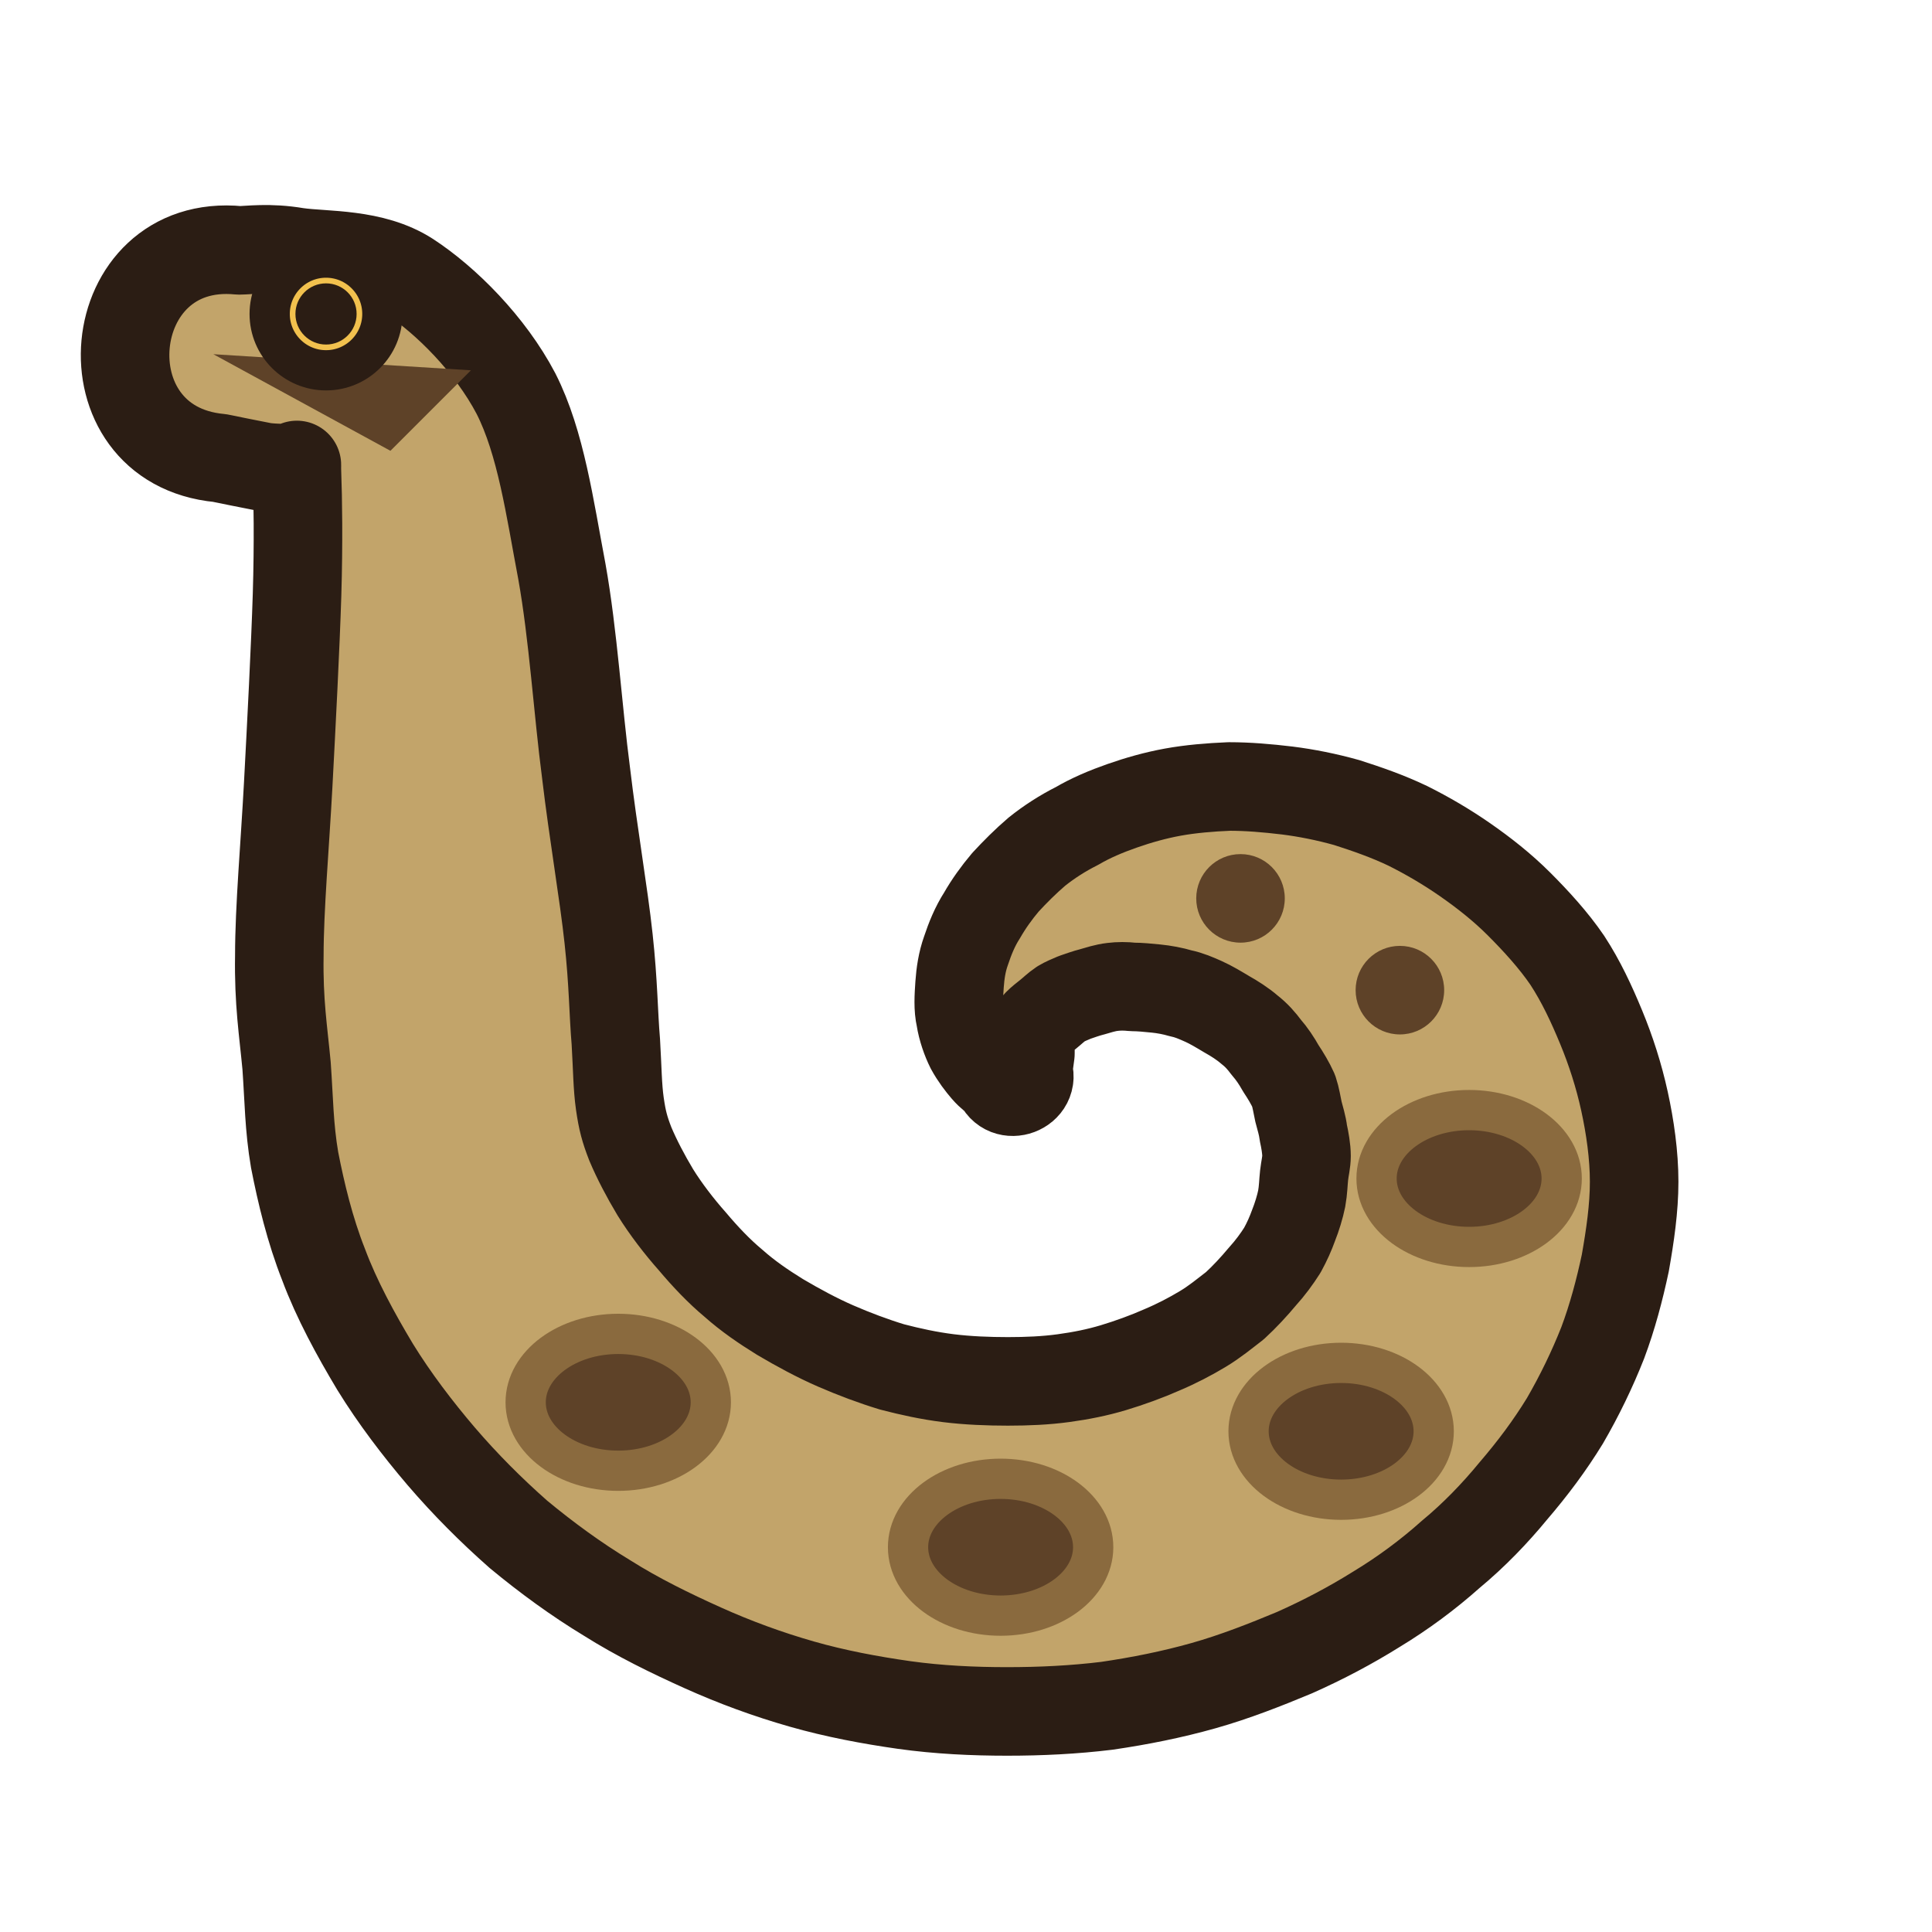
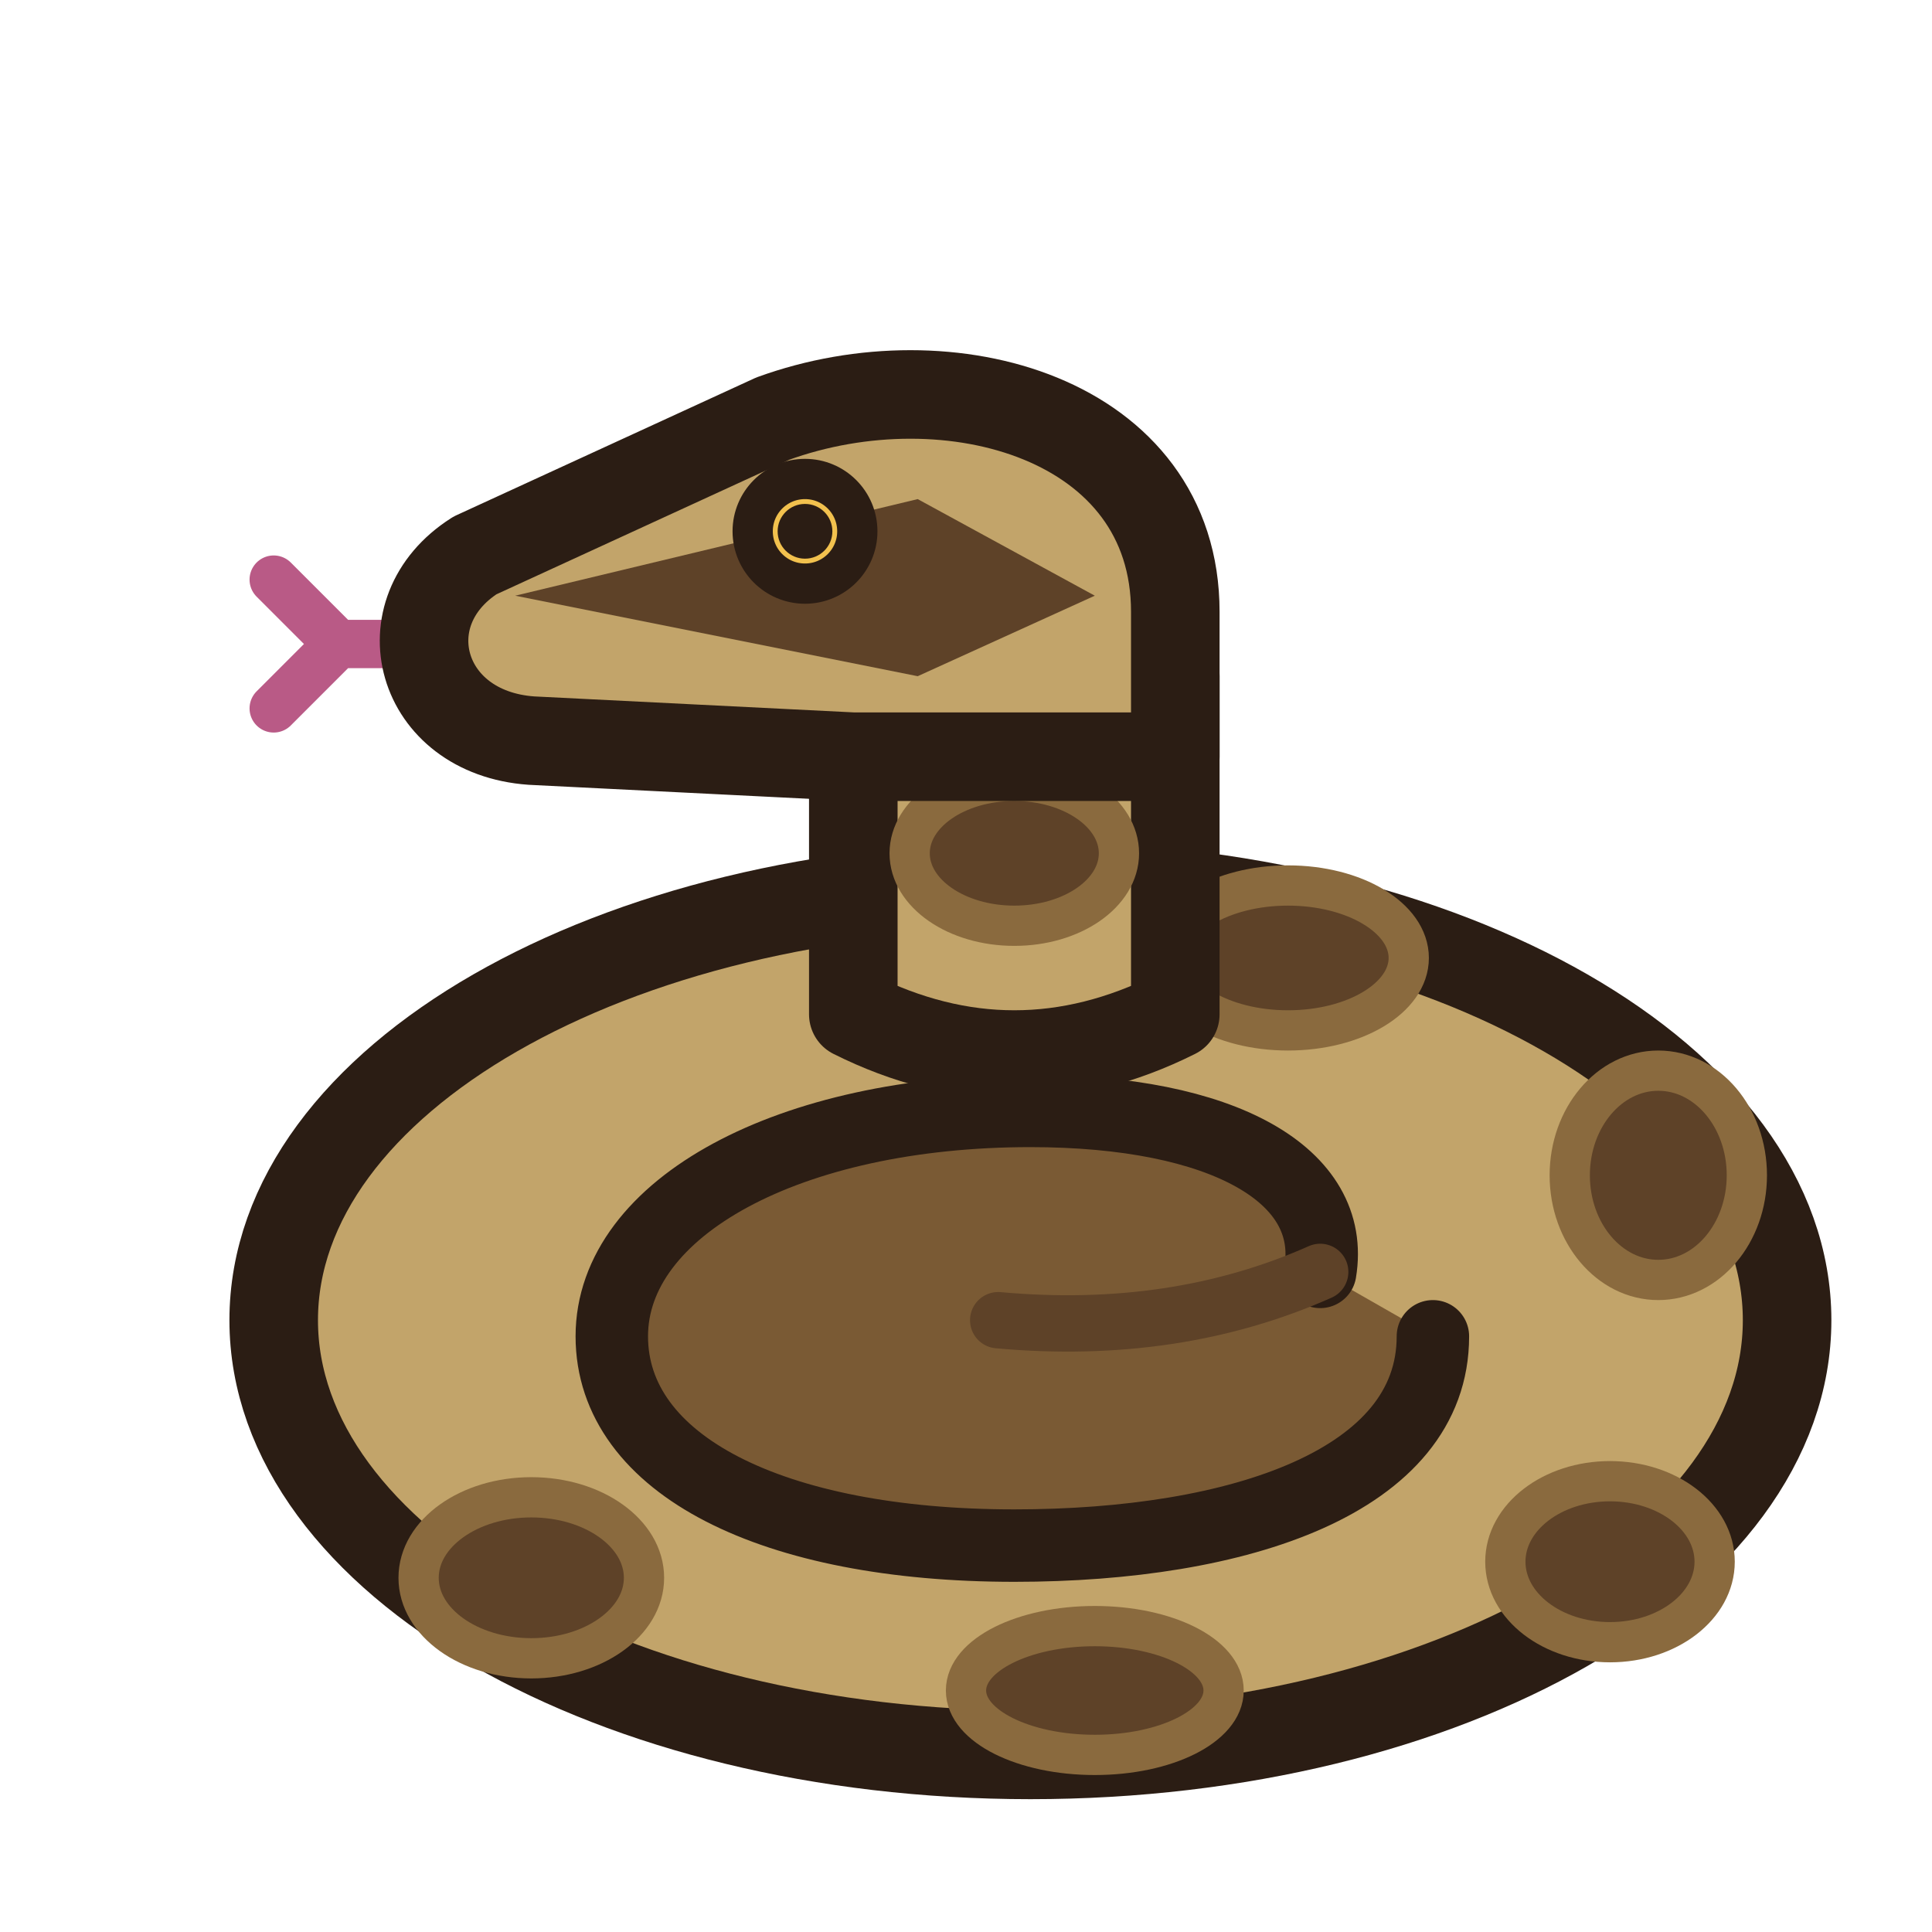
<svg xmlns="http://www.w3.org/2000/svg" width="24" height="24" viewBox="0 0 24 24" fill="none" stroke="currentColor" stroke-width="1.75" stroke-linecap="round" stroke-linejoin="round" class="afroicon afroicon-emoji-python-de-seba afroicon-fill">
-   <g transform="translate(0.25 0) scale(1)">
-     <path d="M12.52 13.29C12.53 13.25 12.54 13.16 12.55 13.09C12.55 13.02 12.55 12.92 12.57 12.86C12.58 12.8 12.61 12.76 12.64 12.71C12.68 12.67 12.72 12.64 12.77 12.6C12.82 12.56 12.87 12.51 12.93 12.47C12.98 12.44 13.03 12.42 13.1 12.39C13.16 12.37 13.24 12.34 13.32 12.32C13.39 12.3 13.48 12.27 13.57 12.26C13.65 12.25 13.73 12.25 13.82 12.26C13.91 12.26 14.01 12.27 14.11 12.28C14.21 12.29 14.32 12.31 14.42 12.34C14.52 12.36 14.61 12.4 14.7 12.44C14.79 12.48 14.89 12.54 14.99 12.6C15.08 12.65 15.19 12.72 15.27 12.79C15.36 12.86 15.42 12.93 15.48 13.01C15.55 13.09 15.61 13.18 15.66 13.27C15.72 13.36 15.78 13.46 15.82 13.55C15.85 13.64 15.86 13.72 15.88 13.81C15.9 13.89 15.93 13.98 15.94 14.07C15.96 14.16 15.98 14.27 15.98 14.36C15.98 14.44 15.96 14.51 15.95 14.6C15.94 14.69 15.94 14.78 15.92 14.89C15.9 14.99 15.86 15.12 15.82 15.22C15.78 15.33 15.74 15.42 15.68 15.53C15.61 15.64 15.53 15.75 15.43 15.86C15.33 15.98 15.21 16.11 15.09 16.22C14.96 16.32 14.84 16.42 14.69 16.51C14.54 16.6 14.37 16.69 14.18 16.77C14 16.85 13.78 16.93 13.58 16.99C13.38 17.05 13.18 17.09 12.96 17.12C12.74 17.15 12.51 17.16 12.27 17.16C12.03 17.16 11.77 17.15 11.53 17.12C11.29 17.09 11.06 17.04 10.83 16.98C10.6 16.91 10.36 16.82 10.13 16.72C9.9 16.62 9.66 16.49 9.44 16.36C9.23 16.23 9.04 16.1 8.86 15.94C8.68 15.79 8.51 15.61 8.35 15.42C8.19 15.24 8.02 15.02 7.89 14.81C7.77 14.61 7.66 14.4 7.58 14.21C7.51 14.03 7.48 13.92 7.45 13.71C7.42 13.5 7.42 13.28 7.4 12.94C7.37 12.59 7.37 12.21 7.31 11.66C7.25 11.1 7.12 10.36 7.03 9.6C6.93 8.84 6.87 7.88 6.73 7.1C6.58 6.31 6.47 5.5 6.16 4.89C5.84 4.28 5.29 3.73 4.83 3.43C4.38 3.14 3.79 3.18 3.44 3.13C3.09 3.07 2.84 3.11 2.72 3.11C1 2.94 0.76 5.53 2.48 5.69C2.57 5.71 2.88 5.77 3.03 5.8C3.18 5.82 3.32 5.81 3.39 5.83C3.46 5.85 3.43 5.65 3.44 5.91C3.45 6.16 3.46 6.74 3.44 7.39C3.42 8.03 3.37 9 3.33 9.75C3.29 10.5 3.22 11.28 3.22 11.87C3.21 12.45 3.27 12.81 3.31 13.24C3.34 13.66 3.34 14 3.41 14.41C3.49 14.82 3.6 15.28 3.77 15.71C3.93 16.14 4.17 16.58 4.41 16.98C4.65 17.37 4.94 17.75 5.23 18.09C5.53 18.44 5.85 18.76 6.19 19.06C6.54 19.35 6.91 19.62 7.29 19.85C7.67 20.09 8.08 20.29 8.48 20.47C8.88 20.65 9.29 20.8 9.71 20.92C10.13 21.04 10.56 21.12 10.98 21.18C11.41 21.24 11.84 21.26 12.26 21.26C12.68 21.26 13.09 21.24 13.5 21.19C13.91 21.13 14.31 21.05 14.7 20.94C15.09 20.83 15.47 20.68 15.83 20.53C16.19 20.37 16.53 20.19 16.85 19.99C17.18 19.79 17.49 19.56 17.77 19.31C18.06 19.07 18.32 18.8 18.55 18.52C18.79 18.24 19 17.96 19.19 17.65C19.37 17.34 19.53 17.01 19.66 16.68C19.78 16.36 19.87 16.02 19.94 15.69C20 15.35 20.05 15.01 20.05 14.68C20.05 14.35 20 14 19.93 13.68C19.86 13.36 19.76 13.05 19.64 12.76C19.52 12.47 19.39 12.19 19.22 11.93C19.05 11.68 18.83 11.44 18.62 11.23C18.41 11.02 18.18 10.84 17.95 10.68C17.72 10.52 17.48 10.38 17.24 10.26C16.99 10.14 16.73 10.05 16.48 9.97C16.23 9.9 15.98 9.85 15.74 9.82C15.49 9.79 15.25 9.77 15.02 9.77C14.78 9.78 14.54 9.8 14.32 9.84C14.1 9.88 13.89 9.94 13.69 10.01C13.49 10.08 13.3 10.16 13.13 10.26C12.95 10.35 12.78 10.46 12.63 10.58C12.49 10.7 12.36 10.83 12.24 10.96C12.13 11.09 12.03 11.23 11.95 11.37C11.86 11.51 11.8 11.66 11.75 11.81C11.7 11.95 11.68 12.09 11.67 12.23C11.66 12.38 11.65 12.52 11.68 12.65C11.7 12.78 11.75 12.92 11.8 13.02C11.86 13.13 11.93 13.22 11.99 13.29C12.05 13.36 12.12 13.41 12.15 13.43C12.24 13.68 12.62 13.54 12.52 13.29Z" fill="#C2A46A" stroke="#2B1D14" stroke-width="1.1" />
-     <ellipse cx="18" cy="14.64" rx="1.15" ry="0.85" fill="#5E4228" stroke="#8A6A3E" stroke-width="0.5" />
-     <ellipse cx="16.41" cy="17.78" rx="1.15" ry="0.85" fill="#5E4228" stroke="#8A6A3E" stroke-width="0.5" />
-     <ellipse cx="12.18" cy="19.22" rx="1.15" ry="0.85" fill="#5E4228" stroke="#8A6A3E" stroke-width="0.5" />
-     <ellipse cx="7.43" cy="17.42" rx="1.15" ry="0.85" fill="#5E4228" stroke="#8A6A3E" stroke-width="0.5" />
-     <circle cx="15.16" cy="11.16" r="0.55" fill="#5E4228" stroke="none" />
-     <circle cx="17.14" cy="12.3" r="0.55" fill="#5E4228" stroke="none" />
-     <path d="M2.4 4.4L5.6 4.6L4.6 5.6Z" fill="#5E4228" stroke="none" />
-     <circle cx="3.8" cy="3.9" r="0.7" fill="#F2C14E" stroke="#2B1D14" stroke-width="0.5" />
-     <circle cx="3.8" cy="3.9" r="0.38" fill="#2B1D14" stroke="none" />
-   </g>
+   <ellipse cx="12.8" cy="16.4" rx="9.4" ry="5.4" fill="#C2A46A" stroke="#2B1D14" stroke-width="1.1" />
+   <path d="M17.8 16.6C17.8 18.4 15.4 19.2 12.6 19.2C9.6 19.2 7.6 18.2 7.6 16.6C7.6 15 9.8 13.8 12.8 13.8C15.2 13.8 16.6 14.6 16.4 15.8" fill="#7A5A34" stroke="#2B1D14" stroke-width="0.9" />
+   <path d="M16.4 15.8Q14.6 16.6 12.4 16.4" fill="none" stroke="#5E4228" stroke-width="0.7" />
+   <ellipse cx="16" cy="11.9" rx="1.5" ry="0.9" fill="#5E4228" stroke="#8A6A3E" stroke-width="0.5" />
+   <ellipse cx="20.6" cy="14.6" rx="1.1" ry="1.3" fill="#5E4228" stroke="#8A6A3E" stroke-width="0.5" />
+   <ellipse cx="20" cy="19.4" rx="1.3" ry="1" fill="#5E4228" stroke="#8A6A3E" stroke-width="0.5" />
+   <ellipse cx="13.6" cy="21" rx="1.6" ry="0.8" fill="#5E4228" stroke="#8A6A3E" stroke-width="0.5" />
+   <ellipse cx="6.6" cy="19.6" rx="1.4" ry="1" fill="#5E4228" stroke="#8A6A3E" stroke-width="0.5" />
+   <path d="M10.6 12.6V8.4H14.6V12.6Q12.6 13.6 10.6 12.6Z" fill="#C2A46A" stroke="#2B1D14" stroke-width="1.1" />
+   <ellipse cx="12.6" cy="10.6" rx="1.3" ry="0.9" fill="#5E4228" stroke="#8A6A3E" stroke-width="0.5" />
+   <path d="M5.6 8H4.2M4.2 8L3.4 7.2M4.2 8L3.4 8.8" fill="none" stroke="#B95A86" stroke-width="0.6" />
+   <path d="M10.6 9.4L6.6 9.2C5.2 9.1 4.8 7.6 5.9 6.9L9.6 5.2C11.8 4.4 14.6 5.2 14.6 7.6V9.4Z" fill="#C2A46A" stroke="#2B1D14" stroke-width="1.1" />
+   <path d="M6.4 7.4L11.4 6.2L13.6 7.4L11.4 8.4Z" fill="#5E4228" stroke="none" />
+   <circle cx="10" cy="6.6" r="0.65" fill="#F2C14E" stroke="#2B1D14" stroke-width="0.5" />
+   <circle cx="10" cy="6.6" r="0.34" fill="#2B1D14" stroke="none" />
</svg>
